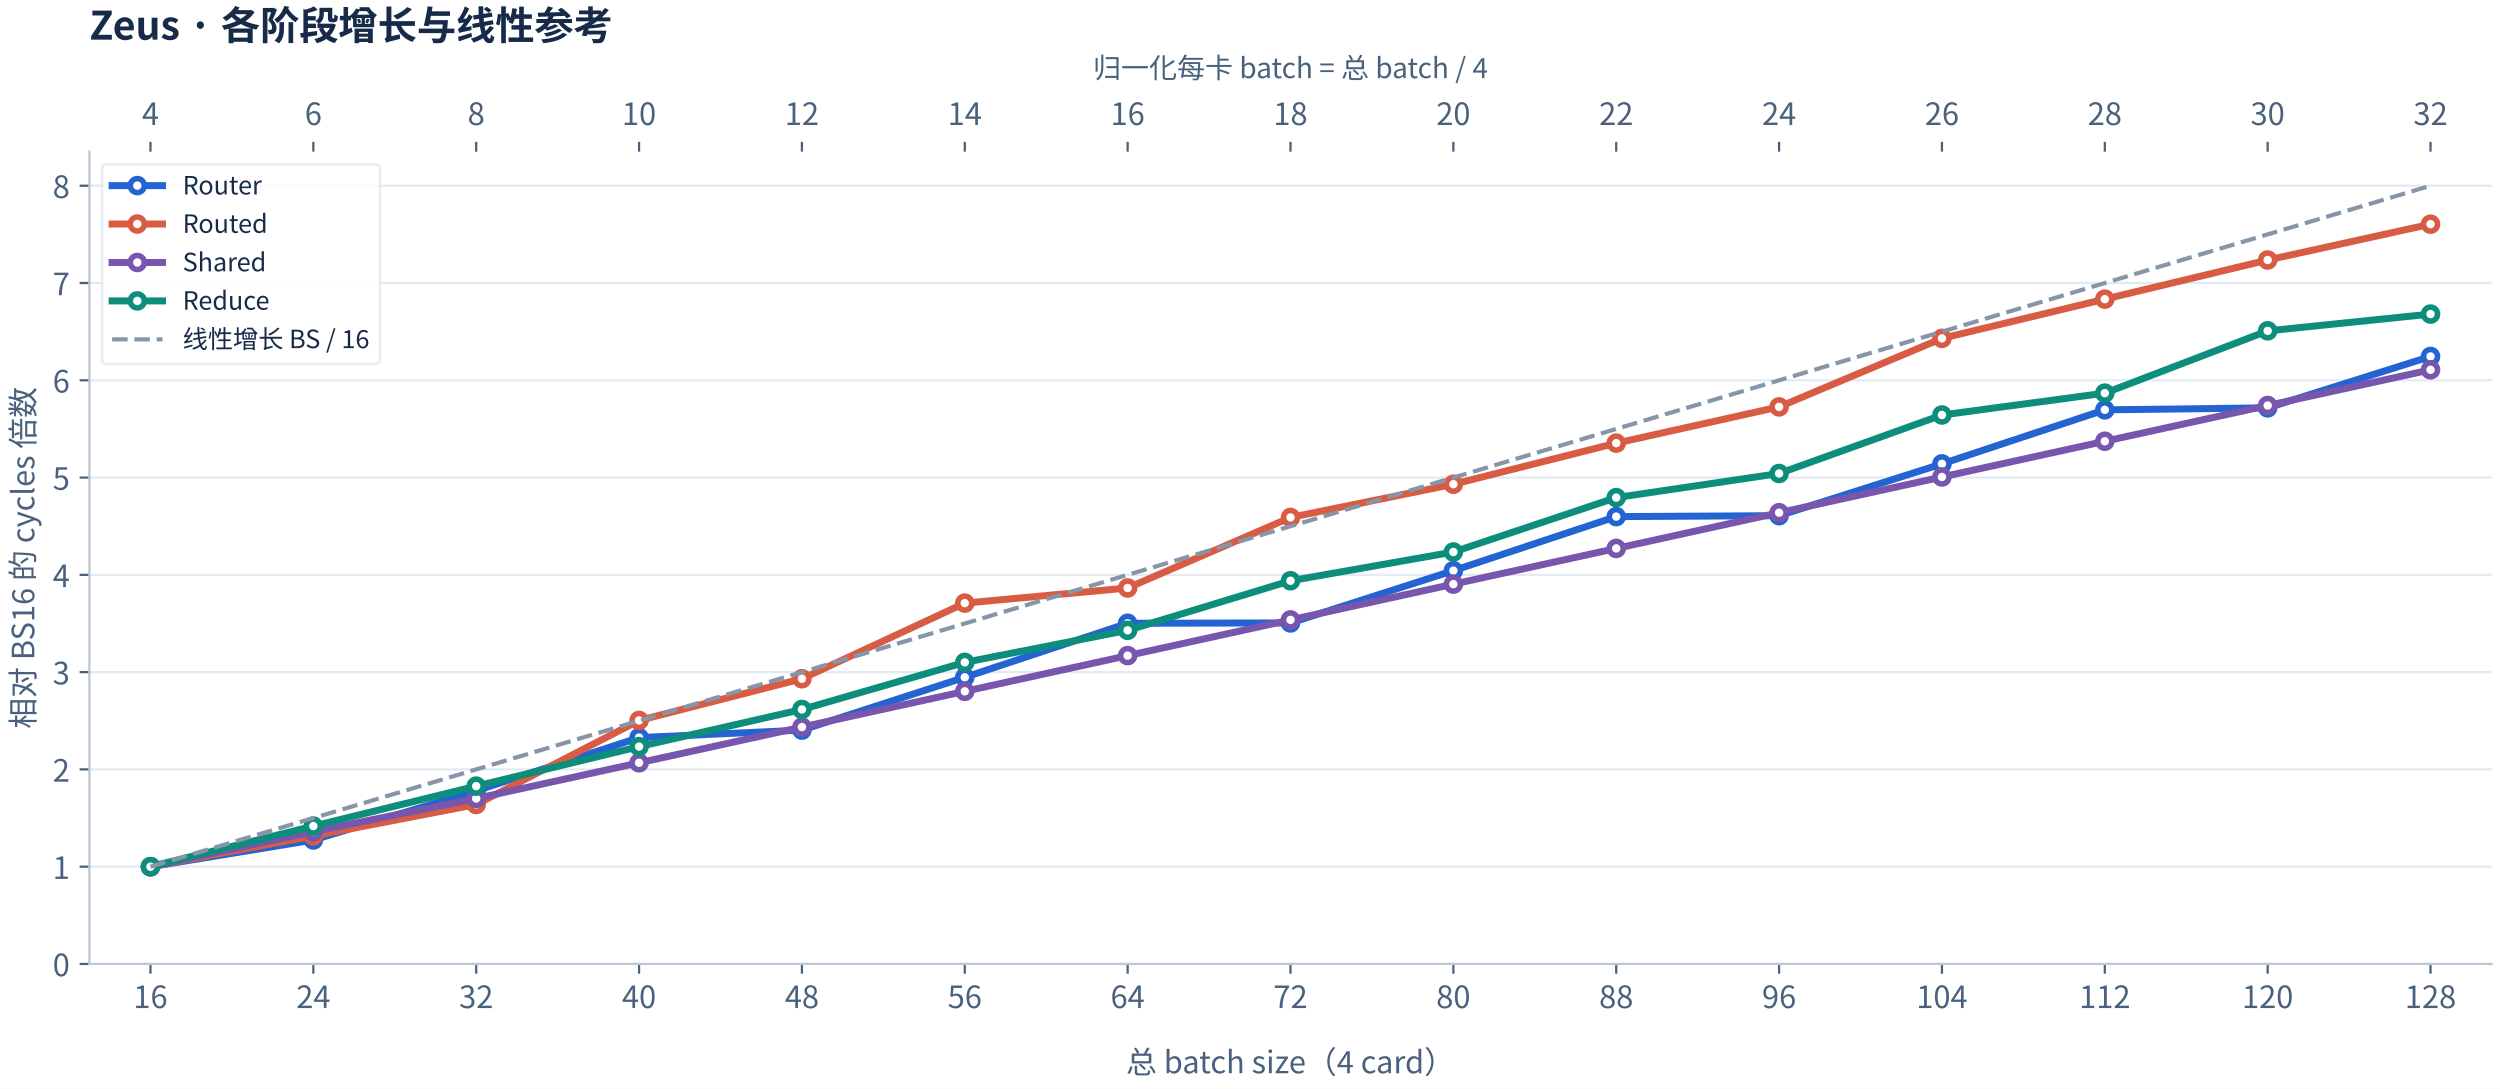
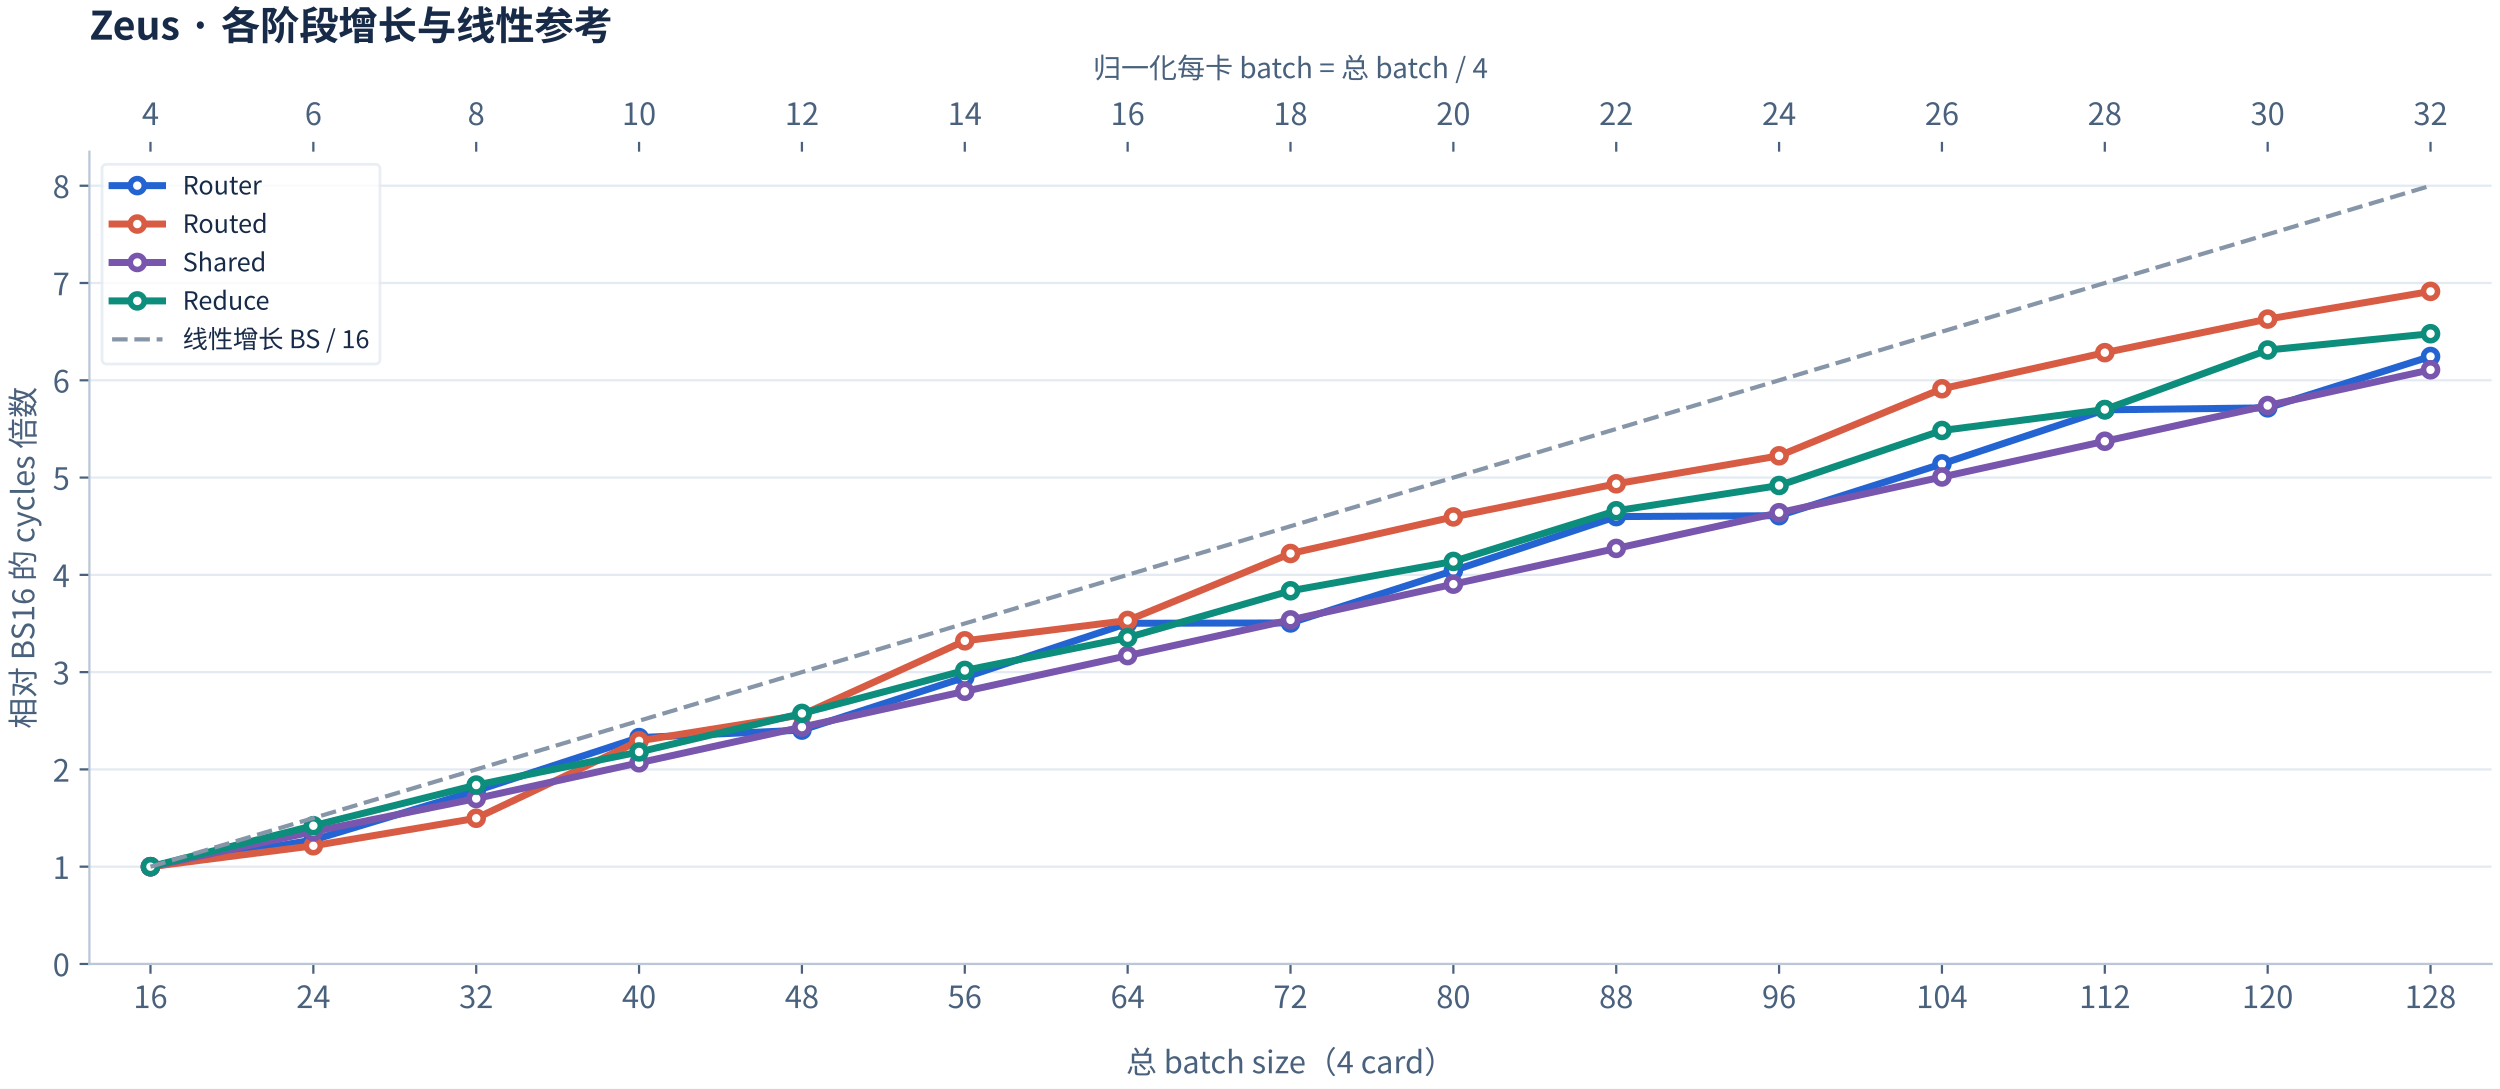
<svg xmlns="http://www.w3.org/2000/svg" xmlns:xlink="http://www.w3.org/1999/xlink" role="img" aria-label="Zeus · 各阶段增长与线性参考" width="892.8pt" height="388.8pt" viewBox="0 0 892.8 388.8" version="1.1">
  <defs>
    <style type="text/css">*{stroke-linejoin: round; stroke-linecap: butt}</style>
  </defs>
  <g id="kernel-growth-figure_1">
    <g id="kernel-growth-patch_1">
      <path d="M 0 388.8 L 892.8 388.8 L 892.8 0 L 0 0 z " style="fill: #ffffff" />
    </g>
    <g id="kernel-growth-axes_1">
      <g id="kernel-growth-patch_2">
        <path d="M 31.93 344.25 L 889.8 344.25 L 889.8 54.172 L 31.93 54.172 z " style="fill: #ffffff" />
      </g>
      <g id="kernel-growth-axes_2">
        <g id="kernel-growth-patch_3">
          <path d="M 31.93 54.172 L 889.8 54.172 L 889.8 54.172 L 31.93 54.172 z " style="fill: #ffffff" />
        </g>
        <g id="kernel-growth-matplotlib.axis_1">
          <g id="kernel-growth-xtick_1">
            <g id="kernel-growth-line2d_1">
              <defs>
                <path id="kernel-growth-mecb2e9e9a6" d="M 0 0 L 0 -3.5 " style="stroke: #49617c; stroke-width: 0.8" />
              </defs>
              <g>
                <use xlink:href="#kernel-growth-mecb2e9e9a6" x="53.74" y="54.172" style="fill: #49617c; stroke: #49617c; stroke-width: 0.8" />
              </g>
            </g>
            <g id="kernel-growth-text_1">
              <text style="font-size: 11px; font-family: 'Noto Sans CJK JP'; text-anchor: middle; fill: #49617c" x="53.74" y="44.652" transform="rotate(-0 53.74048 44.65212)">4</text>
            </g>
          </g>
          <g id="kernel-growth-xtick_2">
            <g id="kernel-growth-line2d_2">
              <g>
                <use xlink:href="#kernel-growth-mecb2e9e9a6" x="111.901" y="54.172" style="fill: #49617c; stroke: #49617c; stroke-width: 0.8" />
              </g>
            </g>
            <g id="kernel-growth-text_2">
              <text style="font-size: 11px; font-family: 'Noto Sans CJK JP'; text-anchor: middle; fill: #49617c" x="111.901" y="44.652" transform="rotate(-0 111.9011 44.65212)">6</text>
            </g>
          </g>
          <g id="kernel-growth-xtick_3">
            <g id="kernel-growth-line2d_3">
              <g>
                <use xlink:href="#kernel-growth-mecb2e9e9a6" x="170.062" y="54.172" style="fill: #49617c; stroke: #49617c; stroke-width: 0.8" />
              </g>
            </g>
            <g id="kernel-growth-text_3">
              <text style="font-size: 11px; font-family: 'Noto Sans CJK JP'; text-anchor: middle; fill: #49617c" x="170.062" y="44.652" transform="rotate(-0 170.0618 44.65212)">8</text>
            </g>
          </g>
          <g id="kernel-growth-xtick_4">
            <g id="kernel-growth-line2d_4">
              <g>
                <use xlink:href="#kernel-growth-mecb2e9e9a6" x="228.222" y="54.172" style="fill: #49617c; stroke: #49617c; stroke-width: 0.8" />
              </g>
            </g>
            <g id="kernel-growth-text_4">
              <text style="font-size: 11px; font-family: 'Noto Sans CJK JP'; text-anchor: middle; fill: #49617c" x="228.222" y="44.652" transform="rotate(-0 228.2224 44.65212)">10</text>
            </g>
          </g>
          <g id="kernel-growth-xtick_5">
            <g id="kernel-growth-line2d_5">
              <g>
                <use xlink:href="#kernel-growth-mecb2e9e9a6" x="286.383" y="54.172" style="fill: #49617c; stroke: #49617c; stroke-width: 0.8" />
              </g>
            </g>
            <g id="kernel-growth-text_5">
              <text style="font-size: 11px; font-family: 'Noto Sans CJK JP'; text-anchor: middle; fill: #49617c" x="286.383" y="44.652" transform="rotate(-0 286.3831 44.65212)">12</text>
            </g>
          </g>
          <g id="kernel-growth-xtick_6">
            <g id="kernel-growth-line2d_6">
              <g>
                <use xlink:href="#kernel-growth-mecb2e9e9a6" x="344.544" y="54.172" style="fill: #49617c; stroke: #49617c; stroke-width: 0.8" />
              </g>
            </g>
            <g id="kernel-growth-text_6">
              <text style="font-size: 11px; font-family: 'Noto Sans CJK JP'; text-anchor: middle; fill: #49617c" x="344.544" y="44.652" transform="rotate(-0 344.5437 44.65212)">14</text>
            </g>
          </g>
          <g id="kernel-growth-xtick_7">
            <g id="kernel-growth-line2d_7">
              <g>
                <use xlink:href="#kernel-growth-mecb2e9e9a6" x="402.704" y="54.172" style="fill: #49617c; stroke: #49617c; stroke-width: 0.8" />
              </g>
            </g>
            <g id="kernel-growth-text_7">
              <text style="font-size: 11px; font-family: 'Noto Sans CJK JP'; text-anchor: middle; fill: #49617c" x="402.704" y="44.652" transform="rotate(-0 402.7044 44.65212)">16</text>
            </g>
          </g>
          <g id="kernel-growth-xtick_8">
            <g id="kernel-growth-line2d_8">
              <g>
                <use xlink:href="#kernel-growth-mecb2e9e9a6" x="460.865" y="54.172" style="fill: #49617c; stroke: #49617c; stroke-width: 0.8" />
              </g>
            </g>
            <g id="kernel-growth-text_8">
              <text style="font-size: 11px; font-family: 'Noto Sans CJK JP'; text-anchor: middle; fill: #49617c" x="460.865" y="44.652" transform="rotate(-0 460.865 44.65212)">18</text>
            </g>
          </g>
          <g id="kernel-growth-xtick_9">
            <g id="kernel-growth-line2d_9">
              <g>
                <use xlink:href="#kernel-growth-mecb2e9e9a6" x="519.026" y="54.172" style="fill: #49617c; stroke: #49617c; stroke-width: 0.8" />
              </g>
            </g>
            <g id="kernel-growth-text_9">
              <text style="font-size: 11px; font-family: 'Noto Sans CJK JP'; text-anchor: middle; fill: #49617c" x="519.026" y="44.652" transform="rotate(-0 519.0256 44.65212)">20</text>
            </g>
          </g>
          <g id="kernel-growth-xtick_10">
            <g id="kernel-growth-line2d_10">
              <g>
                <use xlink:href="#kernel-growth-mecb2e9e9a6" x="577.186" y="54.172" style="fill: #49617c; stroke: #49617c; stroke-width: 0.8" />
              </g>
            </g>
            <g id="kernel-growth-text_10">
              <text style="font-size: 11px; font-family: 'Noto Sans CJK JP'; text-anchor: middle; fill: #49617c" x="577.186" y="44.652" transform="rotate(-0 577.1863 44.65212)">22</text>
            </g>
          </g>
          <g id="kernel-growth-xtick_11">
            <g id="kernel-growth-line2d_11">
              <g>
                <use xlink:href="#kernel-growth-mecb2e9e9a6" x="635.347" y="54.172" style="fill: #49617c; stroke: #49617c; stroke-width: 0.8" />
              </g>
            </g>
            <g id="kernel-growth-text_11">
              <text style="font-size: 11px; font-family: 'Noto Sans CJK JP'; text-anchor: middle; fill: #49617c" x="635.347" y="44.652" transform="rotate(-0 635.3469 44.65212)">24</text>
            </g>
          </g>
          <g id="kernel-growth-xtick_12">
            <g id="kernel-growth-line2d_12">
              <g>
                <use xlink:href="#kernel-growth-mecb2e9e9a6" x="693.508" y="54.172" style="fill: #49617c; stroke: #49617c; stroke-width: 0.8" />
              </g>
            </g>
            <g id="kernel-growth-text_12">
              <text style="font-size: 11px; font-family: 'Noto Sans CJK JP'; text-anchor: middle; fill: #49617c" x="693.508" y="44.652" transform="rotate(-0 693.5076 44.65212)">26</text>
            </g>
          </g>
          <g id="kernel-growth-xtick_13">
            <g id="kernel-growth-line2d_13">
              <g>
                <use xlink:href="#kernel-growth-mecb2e9e9a6" x="751.668" y="54.172" style="fill: #49617c; stroke: #49617c; stroke-width: 0.8" />
              </g>
            </g>
            <g id="kernel-growth-text_13">
              <text style="font-size: 11px; font-family: 'Noto Sans CJK JP'; text-anchor: middle; fill: #49617c" x="751.668" y="44.652" transform="rotate(-0 751.6682 44.65212)">28</text>
            </g>
          </g>
          <g id="kernel-growth-xtick_14">
            <g id="kernel-growth-line2d_14">
              <g>
                <use xlink:href="#kernel-growth-mecb2e9e9a6" x="809.829" y="54.172" style="fill: #49617c; stroke: #49617c; stroke-width: 0.8" />
              </g>
            </g>
            <g id="kernel-growth-text_14">
              <text style="font-size: 11px; font-family: 'Noto Sans CJK JP'; text-anchor: middle; fill: #49617c" x="809.829" y="44.652" transform="rotate(-0 809.8289 44.65212)">30</text>
            </g>
          </g>
          <g id="kernel-growth-xtick_15">
            <g id="kernel-growth-line2d_15">
              <g>
                <use xlink:href="#kernel-growth-mecb2e9e9a6" x="867.99" y="54.172" style="fill: #49617c; stroke: #49617c; stroke-width: 0.8" />
              </g>
            </g>
            <g id="kernel-growth-text_15">
              <text style="font-size: 11px; font-family: 'Noto Sans CJK JP'; text-anchor: middle; fill: #49617c" x="867.99" y="44.652" transform="rotate(-0 867.9895 44.65212)">32</text>
            </g>
          </g>
          <g id="kernel-growth-text_16">
            <text style="font-size: 10px; font-family: 'Noto Sans CJK JP'; text-anchor: middle; fill: #49617c" x="460.865" y="27.897" transform="rotate(-0 460.865 27.8968)">归一化每卡 batch = 总 batch / 4</text>
          </g>
        </g>
        <g id="kernel-growth-matplotlib.axis_2" />
      </g>
      <g id="kernel-growth-matplotlib.axis_3">
        <g id="kernel-growth-xtick_16">
          <g id="kernel-growth-line2d_16">
            <defs>
              <path id="kernel-growth-mc6863bb9b3" d="M 0 0 L 0 3.5 " style="stroke: #49617c; stroke-width: 0.8" />
            </defs>
            <g>
              <use xlink:href="#kernel-growth-mc6863bb9b3" x="53.74" y="344.25" style="fill: #49617c; stroke: #49617c; stroke-width: 0.8" />
            </g>
          </g>
          <g id="kernel-growth-text_17">
            <text style="font-size: 11px; font-family: 'Noto Sans CJK JP'; text-anchor: middle; fill: #49617c" x="53.74" y="360.005" transform="rotate(-0 53.74048 360.0051)">16</text>
          </g>
        </g>
        <g id="kernel-growth-xtick_17">
          <g id="kernel-growth-line2d_17">
            <g>
              <use xlink:href="#kernel-growth-mc6863bb9b3" x="111.901" y="344.25" style="fill: #49617c; stroke: #49617c; stroke-width: 0.8" />
            </g>
          </g>
          <g id="kernel-growth-text_18">
            <text style="font-size: 11px; font-family: 'Noto Sans CJK JP'; text-anchor: middle; fill: #49617c" x="111.901" y="360.005" transform="rotate(-0 111.9011 360.0051)">24</text>
          </g>
        </g>
        <g id="kernel-growth-xtick_18">
          <g id="kernel-growth-line2d_18">
            <g>
              <use xlink:href="#kernel-growth-mc6863bb9b3" x="170.062" y="344.25" style="fill: #49617c; stroke: #49617c; stroke-width: 0.8" />
            </g>
          </g>
          <g id="kernel-growth-text_19">
            <text style="font-size: 11px; font-family: 'Noto Sans CJK JP'; text-anchor: middle; fill: #49617c" x="170.062" y="360.005" transform="rotate(-0 170.0618 360.0051)">32</text>
          </g>
        </g>
        <g id="kernel-growth-xtick_19">
          <g id="kernel-growth-line2d_19">
            <g>
              <use xlink:href="#kernel-growth-mc6863bb9b3" x="228.222" y="344.25" style="fill: #49617c; stroke: #49617c; stroke-width: 0.8" />
            </g>
          </g>
          <g id="kernel-growth-text_20">
            <text style="font-size: 11px; font-family: 'Noto Sans CJK JP'; text-anchor: middle; fill: #49617c" x="228.222" y="360.005" transform="rotate(-0 228.2224 360.0051)">40</text>
          </g>
        </g>
        <g id="kernel-growth-xtick_20">
          <g id="kernel-growth-line2d_20">
            <g>
              <use xlink:href="#kernel-growth-mc6863bb9b3" x="286.383" y="344.25" style="fill: #49617c; stroke: #49617c; stroke-width: 0.8" />
            </g>
          </g>
          <g id="kernel-growth-text_21">
            <text style="font-size: 11px; font-family: 'Noto Sans CJK JP'; text-anchor: middle; fill: #49617c" x="286.383" y="360.005" transform="rotate(-0 286.3831 360.0051)">48</text>
          </g>
        </g>
        <g id="kernel-growth-xtick_21">
          <g id="kernel-growth-line2d_21">
            <g>
              <use xlink:href="#kernel-growth-mc6863bb9b3" x="344.544" y="344.25" style="fill: #49617c; stroke: #49617c; stroke-width: 0.8" />
            </g>
          </g>
          <g id="kernel-growth-text_22">
            <text style="font-size: 11px; font-family: 'Noto Sans CJK JP'; text-anchor: middle; fill: #49617c" x="344.544" y="360.005" transform="rotate(-0 344.5437 360.0051)">56</text>
          </g>
        </g>
        <g id="kernel-growth-xtick_22">
          <g id="kernel-growth-line2d_22">
            <g>
              <use xlink:href="#kernel-growth-mc6863bb9b3" x="402.704" y="344.25" style="fill: #49617c; stroke: #49617c; stroke-width: 0.8" />
            </g>
          </g>
          <g id="kernel-growth-text_23">
            <text style="font-size: 11px; font-family: 'Noto Sans CJK JP'; text-anchor: middle; fill: #49617c" x="402.704" y="360.005" transform="rotate(-0 402.7044 360.0051)">64</text>
          </g>
        </g>
        <g id="kernel-growth-xtick_23">
          <g id="kernel-growth-line2d_23">
            <g>
              <use xlink:href="#kernel-growth-mc6863bb9b3" x="460.865" y="344.25" style="fill: #49617c; stroke: #49617c; stroke-width: 0.8" />
            </g>
          </g>
          <g id="kernel-growth-text_24">
            <text style="font-size: 11px; font-family: 'Noto Sans CJK JP'; text-anchor: middle; fill: #49617c" x="460.865" y="360.005" transform="rotate(-0 460.865 360.0051)">72</text>
          </g>
        </g>
        <g id="kernel-growth-xtick_24">
          <g id="kernel-growth-line2d_24">
            <g>
              <use xlink:href="#kernel-growth-mc6863bb9b3" x="519.026" y="344.25" style="fill: #49617c; stroke: #49617c; stroke-width: 0.8" />
            </g>
          </g>
          <g id="kernel-growth-text_25">
            <text style="font-size: 11px; font-family: 'Noto Sans CJK JP'; text-anchor: middle; fill: #49617c" x="519.026" y="360.005" transform="rotate(-0 519.0256 360.0051)">80</text>
          </g>
        </g>
        <g id="kernel-growth-xtick_25">
          <g id="kernel-growth-line2d_25">
            <g>
              <use xlink:href="#kernel-growth-mc6863bb9b3" x="577.186" y="344.25" style="fill: #49617c; stroke: #49617c; stroke-width: 0.8" />
            </g>
          </g>
          <g id="kernel-growth-text_26">
            <text style="font-size: 11px; font-family: 'Noto Sans CJK JP'; text-anchor: middle; fill: #49617c" x="577.186" y="360.005" transform="rotate(-0 577.1863 360.0051)">88</text>
          </g>
        </g>
        <g id="kernel-growth-xtick_26">
          <g id="kernel-growth-line2d_26">
            <g>
              <use xlink:href="#kernel-growth-mc6863bb9b3" x="635.347" y="344.25" style="fill: #49617c; stroke: #49617c; stroke-width: 0.8" />
            </g>
          </g>
          <g id="kernel-growth-text_27">
            <text style="font-size: 11px; font-family: 'Noto Sans CJK JP'; text-anchor: middle; fill: #49617c" x="635.347" y="360.005" transform="rotate(-0 635.3469 360.0051)">96</text>
          </g>
        </g>
        <g id="kernel-growth-xtick_27">
          <g id="kernel-growth-line2d_27">
            <g>
              <use xlink:href="#kernel-growth-mc6863bb9b3" x="693.508" y="344.25" style="fill: #49617c; stroke: #49617c; stroke-width: 0.8" />
            </g>
          </g>
          <g id="kernel-growth-text_28">
            <text style="font-size: 11px; font-family: 'Noto Sans CJK JP'; text-anchor: middle; fill: #49617c" x="693.508" y="360.005" transform="rotate(-0 693.5076 360.0051)">104</text>
          </g>
        </g>
        <g id="kernel-growth-xtick_28">
          <g id="kernel-growth-line2d_28">
            <g>
              <use xlink:href="#kernel-growth-mc6863bb9b3" x="751.668" y="344.25" style="fill: #49617c; stroke: #49617c; stroke-width: 0.8" />
            </g>
          </g>
          <g id="kernel-growth-text_29">
            <text style="font-size: 11px; font-family: 'Noto Sans CJK JP'; text-anchor: middle; fill: #49617c" x="751.668" y="360.005" transform="rotate(-0 751.6682 360.0051)">112</text>
          </g>
        </g>
        <g id="kernel-growth-xtick_29">
          <g id="kernel-growth-line2d_29">
            <g>
              <use xlink:href="#kernel-growth-mc6863bb9b3" x="809.829" y="344.25" style="fill: #49617c; stroke: #49617c; stroke-width: 0.8" />
            </g>
          </g>
          <g id="kernel-growth-text_30">
            <text style="font-size: 11px; font-family: 'Noto Sans CJK JP'; text-anchor: middle; fill: #49617c" x="809.829" y="360.005" transform="rotate(-0 809.8289 360.0051)">120</text>
          </g>
        </g>
        <g id="kernel-growth-xtick_30">
          <g id="kernel-growth-line2d_30">
            <g>
              <use xlink:href="#kernel-growth-mc6863bb9b3" x="867.99" y="344.25" style="fill: #49617c; stroke: #49617c; stroke-width: 0.8" />
            </g>
          </g>
          <g id="kernel-growth-text_31">
            <text style="font-size: 11px; font-family: 'Noto Sans CJK JP'; text-anchor: middle; fill: #49617c" x="867.99" y="360.005" transform="rotate(-0 867.9895 360.0051)">128</text>
          </g>
        </g>
        <g id="kernel-growth-text_32">
          <text style="font-size: 11px; font-family: 'Noto Sans CJK JP'; text-anchor: middle; fill: #49617c" x="460.865" y="383.28" transform="rotate(-0 460.865 383.2801)">总 batch size（4 card）</text>
        </g>
      </g>
      <g id="kernel-growth-matplotlib.axis_4">
        <g id="kernel-growth-ytick_1">
          <g id="kernel-growth-line2d_31">
            <path d="M 31.93 344.25 L 889.8 344.25 " clip-path="url(#kernel-growth-p3ab3e897c5)" style="fill: none; stroke: #e3eaf2; stroke-width: 0.8; stroke-linecap: square" />
          </g>
          <g id="kernel-growth-line2d_32">
            <defs>
              <path id="kernel-growth-mb630600054" d="M 0 0 L -3.5 0 " style="stroke: #49617c; stroke-width: 0.8" />
            </defs>
            <g>
              <use xlink:href="#kernel-growth-mb630600054" x="31.93" y="344.25" style="fill: #49617c; stroke: #49617c; stroke-width: 0.8" />
            </g>
          </g>
          <g id="kernel-growth-text_33">
            <text style="font-size: 11px; font-family: 'Noto Sans CJK JP'; text-anchor: end; fill: #49617c" x="24.93" y="348.627" transform="rotate(-0 24.93024 348.6274)">0</text>
          </g>
        </g>
        <g id="kernel-growth-ytick_2">
          <g id="kernel-growth-line2d_33">
            <path d="M 31.93 309.51 L 889.8 309.51 " clip-path="url(#kernel-growth-p3ab3e897c5)" style="fill: none; stroke: #e3eaf2; stroke-width: 0.8; stroke-linecap: square" />
          </g>
          <g id="kernel-growth-line2d_34">
            <g>
              <use xlink:href="#kernel-growth-mb630600054" x="31.93" y="309.51" style="fill: #49617c; stroke: #49617c; stroke-width: 0.8" />
            </g>
          </g>
          <g id="kernel-growth-text_34">
            <text style="font-size: 11px; font-family: 'Noto Sans CJK JP'; text-anchor: end; fill: #49617c" x="24.93" y="313.888" transform="rotate(-0 24.93024 313.8875)">1</text>
          </g>
        </g>
        <g id="kernel-growth-ytick_3">
          <g id="kernel-growth-line2d_35">
            <path d="M 31.93 274.77 L 889.8 274.77 " clip-path="url(#kernel-growth-p3ab3e897c5)" style="fill: none; stroke: #e3eaf2; stroke-width: 0.8; stroke-linecap: square" />
          </g>
          <g id="kernel-growth-line2d_36">
            <g>
              <use xlink:href="#kernel-growth-mb630600054" x="31.93" y="274.77" style="fill: #49617c; stroke: #49617c; stroke-width: 0.8" />
            </g>
          </g>
          <g id="kernel-growth-text_35">
            <text style="font-size: 11px; font-family: 'Noto Sans CJK JP'; text-anchor: end; fill: #49617c" x="24.93" y="279.148" transform="rotate(-0 24.93024 279.1477)">2</text>
          </g>
        </g>
        <g id="kernel-growth-ytick_4">
          <g id="kernel-growth-line2d_37">
            <path d="M 31.93 240.03 L 889.8 240.03 " clip-path="url(#kernel-growth-p3ab3e897c5)" style="fill: none; stroke: #e3eaf2; stroke-width: 0.8; stroke-linecap: square" />
          </g>
          <g id="kernel-growth-line2d_38">
            <g>
              <use xlink:href="#kernel-growth-mb630600054" x="31.93" y="240.03" style="fill: #49617c; stroke: #49617c; stroke-width: 0.8" />
            </g>
          </g>
          <g id="kernel-growth-text_36">
            <text style="font-size: 11px; font-family: 'Noto Sans CJK JP'; text-anchor: end; fill: #49617c" x="24.93" y="244.408" transform="rotate(-0 24.93024 244.4078)">3</text>
          </g>
        </g>
        <g id="kernel-growth-ytick_5">
          <g id="kernel-growth-line2d_39">
            <path d="M 31.93 205.29 L 889.8 205.29 " clip-path="url(#kernel-growth-p3ab3e897c5)" style="fill: none; stroke: #e3eaf2; stroke-width: 0.8; stroke-linecap: square" />
          </g>
          <g id="kernel-growth-line2d_40">
            <g>
              <use xlink:href="#kernel-growth-mb630600054" x="31.93" y="205.29" style="fill: #49617c; stroke: #49617c; stroke-width: 0.8" />
            </g>
          </g>
          <g id="kernel-growth-text_37">
            <text style="font-size: 11px; font-family: 'Noto Sans CJK JP'; text-anchor: end; fill: #49617c" x="24.93" y="209.668" transform="rotate(-0 24.93024 209.6679)">4</text>
          </g>
        </g>
        <g id="kernel-growth-ytick_6">
          <g id="kernel-growth-line2d_41">
            <path d="M 31.93 170.55 L 889.8 170.55 " clip-path="url(#kernel-growth-p3ab3e897c5)" style="fill: none; stroke: #e3eaf2; stroke-width: 0.8; stroke-linecap: square" />
          </g>
          <g id="kernel-growth-line2d_42">
            <g>
              <use xlink:href="#kernel-growth-mb630600054" x="31.93" y="170.55" style="fill: #49617c; stroke: #49617c; stroke-width: 0.8" />
            </g>
          </g>
          <g id="kernel-growth-text_38">
            <text style="font-size: 11px; font-family: 'Noto Sans CJK JP'; text-anchor: end; fill: #49617c" x="24.93" y="174.928" transform="rotate(-0 24.93024 174.928)">5</text>
          </g>
        </g>
        <g id="kernel-growth-ytick_7">
          <g id="kernel-growth-line2d_43">
            <path d="M 31.93 135.811 L 889.8 135.811 " clip-path="url(#kernel-growth-p3ab3e897c5)" style="fill: none; stroke: #e3eaf2; stroke-width: 0.8; stroke-linecap: square" />
          </g>
          <g id="kernel-growth-line2d_44">
            <g>
              <use xlink:href="#kernel-growth-mb630600054" x="31.93" y="135.811" style="fill: #49617c; stroke: #49617c; stroke-width: 0.8" />
            </g>
          </g>
          <g id="kernel-growth-text_39">
            <text style="font-size: 11px; font-family: 'Noto Sans CJK JP'; text-anchor: end; fill: #49617c" x="24.93" y="140.188" transform="rotate(-0 24.93024 140.1882)">6</text>
          </g>
        </g>
        <g id="kernel-growth-ytick_8">
          <g id="kernel-growth-line2d_45">
            <path d="M 31.93 101.071 L 889.8 101.071 " clip-path="url(#kernel-growth-p3ab3e897c5)" style="fill: none; stroke: #e3eaf2; stroke-width: 0.8; stroke-linecap: square" />
          </g>
          <g id="kernel-growth-line2d_46">
            <g>
              <use xlink:href="#kernel-growth-mb630600054" x="31.93" y="101.071" style="fill: #49617c; stroke: #49617c; stroke-width: 0.8" />
            </g>
          </g>
          <g id="kernel-growth-text_40">
            <text style="font-size: 11px; font-family: 'Noto Sans CJK JP'; text-anchor: end; fill: #49617c" x="24.93" y="105.448" transform="rotate(-0 24.93024 105.4483)">7</text>
          </g>
        </g>
        <g id="kernel-growth-ytick_9">
          <g id="kernel-growth-line2d_47">
            <path d="M 31.93 66.331 L 889.8 66.331 " clip-path="url(#kernel-growth-p3ab3e897c5)" style="fill: none; stroke: #e3eaf2; stroke-width: 0.8; stroke-linecap: square" />
          </g>
          <g id="kernel-growth-line2d_48">
            <g>
              <use xlink:href="#kernel-growth-mb630600054" x="31.93" y="66.331" style="fill: #49617c; stroke: #49617c; stroke-width: 0.8" />
            </g>
          </g>
          <g id="kernel-growth-text_41">
            <text style="font-size: 11px; font-family: 'Noto Sans CJK JP'; text-anchor: end; fill: #49617c" x="24.93" y="70.708" transform="rotate(-0 24.93024 70.70842)">8</text>
          </g>
        </g>
        <g id="kernel-growth-text_42">
          <text style="font-size: 11px; font-family: 'Noto Sans CJK JP'; text-anchor: middle; fill: #49617c" x="12.251" y="199.211" transform="rotate(-90 12.25055 199.2108)">相对 BS16 的 cycles 倍数</text>
        </g>
      </g>
      <g id="kernel-growth-line2d_49">
        <path d="M 53.74 309.51 L 111.901 299.974 L 170.062 282.391 L 228.222 263.406 L 286.383 260.73 L 344.544 241.879 L 402.704 222.585 L 460.865 222.46 L 519.026 203.784 L 577.186 184.49 L 635.347 184.156 L 693.508 165.655 L 751.668 146.361 L 809.829 145.647 L 867.99 127.305 " clip-path="url(#kernel-growth-p3ab3e897c5)" style="fill: none; stroke: #2364d2; stroke-width: 2.5; stroke-linecap: square" />
        <defs>
          <path id="kernel-growth-m94619aaaa5" d="M 0 2.5 C 0.663 2.5 1.299 2.237 1.768 1.768 C 2.237 1.299 2.5 0.663 2.5 0 C 2.5 -0.663 2.237 -1.299 1.768 -1.768 C 1.299 -2.237 0.663 -2.5 0 -2.5 C -0.663 -2.5 -1.299 -2.237 -1.768 -1.768 C -2.237 -1.299 -2.5 -0.663 -2.5 0 C -2.5 0.663 -2.237 1.299 -1.768 1.768 C -1.299 2.237 -0.663 2.5 0 2.5 z " style="stroke: #2364d2; stroke-width: 2" />
        </defs>
        <g clip-path="url(#kernel-growth-p3ab3e897c5)">
          <use xlink:href="#kernel-growth-m94619aaaa5" x="53.74" y="309.51" style="fill: #ffffff; stroke: #2364d2; stroke-width: 2" />
          <use xlink:href="#kernel-growth-m94619aaaa5" x="111.901" y="299.974" style="fill: #ffffff; stroke: #2364d2; stroke-width: 2" />
          <use xlink:href="#kernel-growth-m94619aaaa5" x="170.062" y="282.391" style="fill: #ffffff; stroke: #2364d2; stroke-width: 2" />
          <use xlink:href="#kernel-growth-m94619aaaa5" x="228.222" y="263.406" style="fill: #ffffff; stroke: #2364d2; stroke-width: 2" />
          <use xlink:href="#kernel-growth-m94619aaaa5" x="286.383" y="260.73" style="fill: #ffffff; stroke: #2364d2; stroke-width: 2" />
          <use xlink:href="#kernel-growth-m94619aaaa5" x="344.544" y="241.879" style="fill: #ffffff; stroke: #2364d2; stroke-width: 2" />
          <use xlink:href="#kernel-growth-m94619aaaa5" x="402.704" y="222.585" style="fill: #ffffff; stroke: #2364d2; stroke-width: 2" />
          <use xlink:href="#kernel-growth-m94619aaaa5" x="460.865" y="222.46" style="fill: #ffffff; stroke: #2364d2; stroke-width: 2" />
          <use xlink:href="#kernel-growth-m94619aaaa5" x="519.026" y="203.784" style="fill: #ffffff; stroke: #2364d2; stroke-width: 2" />
          <use xlink:href="#kernel-growth-m94619aaaa5" x="577.186" y="184.49" style="fill: #ffffff; stroke: #2364d2; stroke-width: 2" />
          <use xlink:href="#kernel-growth-m94619aaaa5" x="635.347" y="184.156" style="fill: #ffffff; stroke: #2364d2; stroke-width: 2" />
          <use xlink:href="#kernel-growth-m94619aaaa5" x="693.508" y="165.655" style="fill: #ffffff; stroke: #2364d2; stroke-width: 2" />
          <use xlink:href="#kernel-growth-m94619aaaa5" x="751.668" y="146.361" style="fill: #ffffff; stroke: #2364d2; stroke-width: 2" />
          <use xlink:href="#kernel-growth-m94619aaaa5" x="809.829" y="145.647" style="fill: #ffffff; stroke: #2364d2; stroke-width: 2" />
          <use xlink:href="#kernel-growth-m94619aaaa5" x="867.99" y="127.305" style="fill: #ffffff; stroke: #2364d2; stroke-width: 2" />
        </g>
      </g>
      <g id="kernel-growth-line2d_50">
-         <path d="M 53.74 309.51 L 111.901 298.521 L 170.062 287.309 L 228.222 257.281 L 286.383 242.393 L 344.544 215.382 L 402.704 209.976 L 460.865 184.786 L 519.026 172.928 L 577.186 158.251 L 635.347 145.305 L 693.508 120.84 L 751.668 106.832 L 809.829 92.856 L 867.99 80.058 " clip-path="url(#kernel-growth-p3ab3e897c5)" style="fill: none; stroke: #d85b43; stroke-width: 2.5; stroke-linecap: square" />
+         <path d="M 53.74 309.51 L 111.901 302.037 L 170.062 292.212 L 228.222 264.575 L 286.383 255.272 L 344.544 228.848 L 402.704 221.58 L 460.865 197.665 L 519.026 184.604 L 577.186 172.774 L 635.347 162.777 L 693.508 138.835 L 751.668 125.936 L 809.829 113.953 L 867.99 104.058 " clip-path="url(#kernel-growth-p3ab3e897c5)" style="fill: none; stroke: #d85b43; stroke-width: 2.5; stroke-linecap: square" />
        <defs>
          <path id="kernel-growth-mc06e842d91" d="M 0 2.5 C 0.663 2.5 1.299 2.237 1.768 1.768 C 2.237 1.299 2.5 0.663 2.5 0 C 2.5 -0.663 2.237 -1.299 1.768 -1.768 C 1.299 -2.237 0.663 -2.5 0 -2.5 C -0.663 -2.5 -1.299 -2.237 -1.768 -1.768 C -2.237 -1.299 -2.5 -0.663 -2.5 0 C -2.5 0.663 -2.237 1.299 -1.768 1.768 C -1.299 2.237 -0.663 2.5 0 2.5 z " style="stroke: #d85b43; stroke-width: 2" />
        </defs>
        <g clip-path="url(#kernel-growth-p3ab3e897c5)">
          <use xlink:href="#kernel-growth-mc06e842d91" x="53.74" y="309.51" style="fill: #ffffff; stroke: #d85b43; stroke-width: 2" />
-           <use xlink:href="#kernel-growth-mc06e842d91" x="111.901" y="298.521" style="fill: #ffffff; stroke: #d85b43; stroke-width: 2" />
-           <use xlink:href="#kernel-growth-mc06e842d91" x="170.062" y="287.309" style="fill: #ffffff; stroke: #d85b43; stroke-width: 2" />
-           <use xlink:href="#kernel-growth-mc06e842d91" x="228.222" y="257.281" style="fill: #ffffff; stroke: #d85b43; stroke-width: 2" />
-           <use xlink:href="#kernel-growth-mc06e842d91" x="286.383" y="242.393" style="fill: #ffffff; stroke: #d85b43; stroke-width: 2" />
-           <use xlink:href="#kernel-growth-mc06e842d91" x="344.544" y="215.382" style="fill: #ffffff; stroke: #d85b43; stroke-width: 2" />
-           <use xlink:href="#kernel-growth-mc06e842d91" x="402.704" y="209.976" style="fill: #ffffff; stroke: #d85b43; stroke-width: 2" />
-           <use xlink:href="#kernel-growth-mc06e842d91" x="460.865" y="184.786" style="fill: #ffffff; stroke: #d85b43; stroke-width: 2" />
-           <use xlink:href="#kernel-growth-mc06e842d91" x="519.026" y="172.928" style="fill: #ffffff; stroke: #d85b43; stroke-width: 2" />
-           <use xlink:href="#kernel-growth-mc06e842d91" x="577.186" y="158.251" style="fill: #ffffff; stroke: #d85b43; stroke-width: 2" />
-           <use xlink:href="#kernel-growth-mc06e842d91" x="635.347" y="145.305" style="fill: #ffffff; stroke: #d85b43; stroke-width: 2" />
-           <use xlink:href="#kernel-growth-mc06e842d91" x="693.508" y="120.84" style="fill: #ffffff; stroke: #d85b43; stroke-width: 2" />
-           <use xlink:href="#kernel-growth-mc06e842d91" x="751.668" y="106.832" style="fill: #ffffff; stroke: #d85b43; stroke-width: 2" />
-           <use xlink:href="#kernel-growth-mc06e842d91" x="809.829" y="92.856" style="fill: #ffffff; stroke: #d85b43; stroke-width: 2" />
-           <use xlink:href="#kernel-growth-mc06e842d91" x="867.99" y="80.058" style="fill: #ffffff; stroke: #d85b43; stroke-width: 2" />
+           <use xlink:href="#kernel-growth-mc06e842d91" x="111.901" y="302.037" style="fill: #ffffff; stroke: #d85b43; stroke-width: 2" />
+           <use xlink:href="#kernel-growth-mc06e842d91" x="170.062" y="292.212" style="fill: #ffffff; stroke: #d85b43; stroke-width: 2" />
+           <use xlink:href="#kernel-growth-mc06e842d91" x="228.222" y="264.575" style="fill: #ffffff; stroke: #d85b43; stroke-width: 2" />
+           <use xlink:href="#kernel-growth-mc06e842d91" x="286.383" y="255.272" style="fill: #ffffff; stroke: #d85b43; stroke-width: 2" />
+           <use xlink:href="#kernel-growth-mc06e842d91" x="344.544" y="228.848" style="fill: #ffffff; stroke: #d85b43; stroke-width: 2" />
+           <use xlink:href="#kernel-growth-mc06e842d91" x="402.704" y="221.58" style="fill: #ffffff; stroke: #d85b43; stroke-width: 2" />
+           <use xlink:href="#kernel-growth-mc06e842d91" x="460.865" y="197.665" style="fill: #ffffff; stroke: #d85b43; stroke-width: 2" />
+           <use xlink:href="#kernel-growth-mc06e842d91" x="519.026" y="184.604" style="fill: #ffffff; stroke: #d85b43; stroke-width: 2" />
+           <use xlink:href="#kernel-growth-mc06e842d91" x="577.186" y="172.774" style="fill: #ffffff; stroke: #d85b43; stroke-width: 2" />
+           <use xlink:href="#kernel-growth-mc06e842d91" x="635.347" y="162.777" style="fill: #ffffff; stroke: #d85b43; stroke-width: 2" />
+           <use xlink:href="#kernel-growth-mc06e842d91" x="693.508" y="138.835" style="fill: #ffffff; stroke: #d85b43; stroke-width: 2" />
+           <use xlink:href="#kernel-growth-mc06e842d91" x="751.668" y="125.936" style="fill: #ffffff; stroke: #d85b43; stroke-width: 2" />
+           <use xlink:href="#kernel-growth-mc06e842d91" x="809.829" y="113.953" style="fill: #ffffff; stroke: #d85b43; stroke-width: 2" />
+           <use xlink:href="#kernel-growth-mc06e842d91" x="867.99" y="104.058" style="fill: #ffffff; stroke: #d85b43; stroke-width: 2" />
        </g>
      </g>
      <g id="kernel-growth-line2d_51">
        <path d="M 53.74 309.51 L 111.901 296.984 L 170.062 285.163 L 228.222 272.404 L 286.383 259.646 L 344.544 246.887 L 402.704 234.129 L 460.865 221.37 L 519.026 208.612 L 577.186 195.853 L 635.347 183.095 L 693.508 170.336 L 751.668 157.578 L 809.829 144.819 L 867.99 132.061 " clip-path="url(#kernel-growth-p3ab3e897c5)" style="fill: none; stroke: #7856ad; stroke-width: 2.5; stroke-linecap: square" />
        <defs>
          <path id="kernel-growth-m4a924cdd6e" d="M 0 2.5 C 0.663 2.5 1.299 2.237 1.768 1.768 C 2.237 1.299 2.5 0.663 2.5 0 C 2.5 -0.663 2.237 -1.299 1.768 -1.768 C 1.299 -2.237 0.663 -2.5 0 -2.5 C -0.663 -2.5 -1.299 -2.237 -1.768 -1.768 C -2.237 -1.299 -2.5 -0.663 -2.5 0 C -2.5 0.663 -2.237 1.299 -1.768 1.768 C -1.299 2.237 -0.663 2.5 0 2.5 z " style="stroke: #7856ad; stroke-width: 2" />
        </defs>
        <g clip-path="url(#kernel-growth-p3ab3e897c5)">
          <use xlink:href="#kernel-growth-m4a924cdd6e" x="53.74" y="309.51" style="fill: #ffffff; stroke: #7856ad; stroke-width: 2" />
          <use xlink:href="#kernel-growth-m4a924cdd6e" x="111.901" y="296.984" style="fill: #ffffff; stroke: #7856ad; stroke-width: 2" />
          <use xlink:href="#kernel-growth-m4a924cdd6e" x="170.062" y="285.163" style="fill: #ffffff; stroke: #7856ad; stroke-width: 2" />
          <use xlink:href="#kernel-growth-m4a924cdd6e" x="228.222" y="272.404" style="fill: #ffffff; stroke: #7856ad; stroke-width: 2" />
          <use xlink:href="#kernel-growth-m4a924cdd6e" x="286.383" y="259.646" style="fill: #ffffff; stroke: #7856ad; stroke-width: 2" />
          <use xlink:href="#kernel-growth-m4a924cdd6e" x="344.544" y="246.887" style="fill: #ffffff; stroke: #7856ad; stroke-width: 2" />
          <use xlink:href="#kernel-growth-m4a924cdd6e" x="402.704" y="234.129" style="fill: #ffffff; stroke: #7856ad; stroke-width: 2" />
          <use xlink:href="#kernel-growth-m4a924cdd6e" x="460.865" y="221.37" style="fill: #ffffff; stroke: #7856ad; stroke-width: 2" />
          <use xlink:href="#kernel-growth-m4a924cdd6e" x="519.026" y="208.612" style="fill: #ffffff; stroke: #7856ad; stroke-width: 2" />
          <use xlink:href="#kernel-growth-m4a924cdd6e" x="577.186" y="195.853" style="fill: #ffffff; stroke: #7856ad; stroke-width: 2" />
          <use xlink:href="#kernel-growth-m4a924cdd6e" x="635.347" y="183.095" style="fill: #ffffff; stroke: #7856ad; stroke-width: 2" />
          <use xlink:href="#kernel-growth-m4a924cdd6e" x="693.508" y="170.336" style="fill: #ffffff; stroke: #7856ad; stroke-width: 2" />
          <use xlink:href="#kernel-growth-m4a924cdd6e" x="751.668" y="157.578" style="fill: #ffffff; stroke: #7856ad; stroke-width: 2" />
          <use xlink:href="#kernel-growth-m4a924cdd6e" x="809.829" y="144.819" style="fill: #ffffff; stroke: #7856ad; stroke-width: 2" />
          <use xlink:href="#kernel-growth-m4a924cdd6e" x="867.99" y="132.061" style="fill: #ffffff; stroke: #7856ad; stroke-width: 2" />
        </g>
      </g>
      <g id="kernel-growth-line2d_52">
-         <path d="M 53.74 309.51 L 111.901 295.006 L 170.062 280.744 L 228.222 266.623 L 286.383 253.36 L 344.544 236.544 L 402.704 225.096 L 460.865 207.395 L 519.026 197.129 L 577.186 177.696 L 635.347 169.091 L 693.508 148.193 L 751.668 140.397 L 809.829 118.148 L 867.99 112.163 " clip-path="url(#kernel-growth-p3ab3e897c5)" style="fill: none; stroke: #0d8d7b; stroke-width: 2.5; stroke-linecap: square" />
+         <path d="M 53.74 309.51 L 111.901 294.877 L 170.062 280.359 L 228.222 268.542 L 286.383 254.774 L 344.544 239.425 L 402.704 227.699 L 460.865 210.98 L 519.026 200.499 L 577.186 182.4 L 635.347 173.377 L 693.508 153.732 L 751.668 146.249 L 809.829 124.999 L 867.99 119.177 " clip-path="url(#kernel-growth-p3ab3e897c5)" style="fill: none; stroke: #0d8d7b; stroke-width: 2.5; stroke-linecap: square" />
        <defs>
          <path id="kernel-growth-m98abdd7638" d="M 0 2.5 C 0.663 2.5 1.299 2.237 1.768 1.768 C 2.237 1.299 2.5 0.663 2.5 0 C 2.5 -0.663 2.237 -1.299 1.768 -1.768 C 1.299 -2.237 0.663 -2.5 0 -2.5 C -0.663 -2.5 -1.299 -2.237 -1.768 -1.768 C -2.237 -1.299 -2.5 -0.663 -2.5 0 C -2.5 0.663 -2.237 1.299 -1.768 1.768 C -1.299 2.237 -0.663 2.5 0 2.5 z " style="stroke: #0d8d7b; stroke-width: 2" />
        </defs>
        <g clip-path="url(#kernel-growth-p3ab3e897c5)">
          <use xlink:href="#kernel-growth-m98abdd7638" x="53.74" y="309.51" style="fill: #ffffff; stroke: #0d8d7b; stroke-width: 2" />
-           <use xlink:href="#kernel-growth-m98abdd7638" x="111.901" y="295.006" style="fill: #ffffff; stroke: #0d8d7b; stroke-width: 2" />
-           <use xlink:href="#kernel-growth-m98abdd7638" x="170.062" y="280.744" style="fill: #ffffff; stroke: #0d8d7b; stroke-width: 2" />
-           <use xlink:href="#kernel-growth-m98abdd7638" x="228.222" y="266.623" style="fill: #ffffff; stroke: #0d8d7b; stroke-width: 2" />
-           <use xlink:href="#kernel-growth-m98abdd7638" x="286.383" y="253.36" style="fill: #ffffff; stroke: #0d8d7b; stroke-width: 2" />
-           <use xlink:href="#kernel-growth-m98abdd7638" x="344.544" y="236.544" style="fill: #ffffff; stroke: #0d8d7b; stroke-width: 2" />
-           <use xlink:href="#kernel-growth-m98abdd7638" x="402.704" y="225.096" style="fill: #ffffff; stroke: #0d8d7b; stroke-width: 2" />
-           <use xlink:href="#kernel-growth-m98abdd7638" x="460.865" y="207.395" style="fill: #ffffff; stroke: #0d8d7b; stroke-width: 2" />
-           <use xlink:href="#kernel-growth-m98abdd7638" x="519.026" y="197.129" style="fill: #ffffff; stroke: #0d8d7b; stroke-width: 2" />
-           <use xlink:href="#kernel-growth-m98abdd7638" x="577.186" y="177.696" style="fill: #ffffff; stroke: #0d8d7b; stroke-width: 2" />
-           <use xlink:href="#kernel-growth-m98abdd7638" x="635.347" y="169.091" style="fill: #ffffff; stroke: #0d8d7b; stroke-width: 2" />
-           <use xlink:href="#kernel-growth-m98abdd7638" x="693.508" y="148.193" style="fill: #ffffff; stroke: #0d8d7b; stroke-width: 2" />
-           <use xlink:href="#kernel-growth-m98abdd7638" x="751.668" y="140.397" style="fill: #ffffff; stroke: #0d8d7b; stroke-width: 2" />
-           <use xlink:href="#kernel-growth-m98abdd7638" x="809.829" y="118.148" style="fill: #ffffff; stroke: #0d8d7b; stroke-width: 2" />
-           <use xlink:href="#kernel-growth-m98abdd7638" x="867.99" y="112.163" style="fill: #ffffff; stroke: #0d8d7b; stroke-width: 2" />
+           <use xlink:href="#kernel-growth-m98abdd7638" x="111.901" y="294.877" style="fill: #ffffff; stroke: #0d8d7b; stroke-width: 2" />
+           <use xlink:href="#kernel-growth-m98abdd7638" x="170.062" y="280.359" style="fill: #ffffff; stroke: #0d8d7b; stroke-width: 2" />
+           <use xlink:href="#kernel-growth-m98abdd7638" x="228.222" y="268.542" style="fill: #ffffff; stroke: #0d8d7b; stroke-width: 2" />
+           <use xlink:href="#kernel-growth-m98abdd7638" x="286.383" y="254.774" style="fill: #ffffff; stroke: #0d8d7b; stroke-width: 2" />
+           <use xlink:href="#kernel-growth-m98abdd7638" x="344.544" y="239.425" style="fill: #ffffff; stroke: #0d8d7b; stroke-width: 2" />
+           <use xlink:href="#kernel-growth-m98abdd7638" x="402.704" y="227.699" style="fill: #ffffff; stroke: #0d8d7b; stroke-width: 2" />
+           <use xlink:href="#kernel-growth-m98abdd7638" x="460.865" y="210.98" style="fill: #ffffff; stroke: #0d8d7b; stroke-width: 2" />
+           <use xlink:href="#kernel-growth-m98abdd7638" x="519.026" y="200.499" style="fill: #ffffff; stroke: #0d8d7b; stroke-width: 2" />
+           <use xlink:href="#kernel-growth-m98abdd7638" x="577.186" y="182.4" style="fill: #ffffff; stroke: #0d8d7b; stroke-width: 2" />
+           <use xlink:href="#kernel-growth-m98abdd7638" x="635.347" y="173.377" style="fill: #ffffff; stroke: #0d8d7b; stroke-width: 2" />
+           <use xlink:href="#kernel-growth-m98abdd7638" x="693.508" y="153.732" style="fill: #ffffff; stroke: #0d8d7b; stroke-width: 2" />
+           <use xlink:href="#kernel-growth-m98abdd7638" x="751.668" y="146.249" style="fill: #ffffff; stroke: #0d8d7b; stroke-width: 2" />
+           <use xlink:href="#kernel-growth-m98abdd7638" x="809.829" y="124.999" style="fill: #ffffff; stroke: #0d8d7b; stroke-width: 2" />
+           <use xlink:href="#kernel-growth-m98abdd7638" x="867.99" y="119.177" style="fill: #ffffff; stroke: #0d8d7b; stroke-width: 2" />
        </g>
      </g>
      <g id="kernel-growth-line2d_53">
        <path d="M 53.74 309.51 L 111.901 292.14 L 170.062 274.77 L 228.222 257.4 L 286.383 240.03 L 344.544 222.66 L 402.704 205.29 L 460.865 187.92 L 519.026 170.55 L 577.186 153.18 L 635.347 135.811 L 693.508 118.441 L 751.668 101.071 L 809.829 83.701 L 867.99 66.331 " clip-path="url(#kernel-growth-p3ab3e897c5)" style="fill: none; stroke-dasharray: 5.55,2.4; stroke-dashoffset: 0; stroke: #8695a7; stroke-width: 1.5" />
      </g>
      <g id="kernel-growth-patch_4">
        <path d="M 31.93 344.25 L 31.93 54.172 " style="fill: none; stroke: #b9c7d7; stroke-width: 0.8; stroke-linejoin: miter; stroke-linecap: square" />
      </g>
      <g id="kernel-growth-patch_5">
        <path d="M 31.93 344.25 L 889.8 344.25 " style="fill: none; stroke: #b9c7d7; stroke-width: 0.8; stroke-linejoin: miter; stroke-linecap: square" />
      </g>
      <g id="kernel-growth-text_43">
        <text style="font-weight: 700; font-size: 14px; font-family: 'Noto Sans CJK JP'; text-anchor: start; fill: #172b48" x="31.93" y="14.172" transform="rotate(-0 31.93024 14.1718)">Zeus · 各阶段增长与线性参考</text>
      </g>
      <g id="kernel-growth-legend_1">
        <g id="kernel-growth-patch_6">
          <path d="M 38.23 129.997 L 133.885 129.997 Q 135.685 129.997 135.685 128.197 L 135.685 60.472 Q 135.685 58.672 133.885 58.672 L 38.23 58.672 Q 36.43 58.672 36.43 60.472 L 36.43 128.197 Q 36.43 129.997 38.23 129.997 z " style="fill: #ffffff; opacity: 0.8; stroke: #e3eaf2; stroke-linejoin: miter" />
        </g>
        <g id="kernel-growth-line2d_54">
          <path d="M 40.03 66.285 L 49.03 66.285 L 58.03 66.285 " style="fill: none; stroke: #2364d2; stroke-width: 2.5; stroke-linecap: square" />
          <g>
            <use xlink:href="#kernel-growth-m94619aaaa5" x="49.03" y="66.285" style="fill: #ffffff; stroke: #2364d2; stroke-width: 2" />
          </g>
        </g>
        <g id="kernel-growth-text_44">
          <text style="font-size: 9px; font-family: 'Noto Sans CJK JP'; text-anchor: start; fill: #172b48" x="65.23" y="69.435" transform="rotate(-0 65.23024 69.43524)">Router</text>
        </g>
        <g id="kernel-growth-line2d_55">
          <path d="M 40.03 80.01 L 49.03 80.01 L 58.03 80.01 " style="fill: none; stroke: #d85b43; stroke-width: 2.5; stroke-linecap: square" />
          <g>
            <use xlink:href="#kernel-growth-mc06e842d91" x="49.03" y="80.01" style="fill: #ffffff; stroke: #d85b43; stroke-width: 2" />
          </g>
        </g>
        <g id="kernel-growth-text_45">
          <text style="font-size: 9px; font-family: 'Noto Sans CJK JP'; text-anchor: start; fill: #172b48" x="65.23" y="83.16" transform="rotate(-0 65.23024 83.16024)">Routed</text>
        </g>
        <g id="kernel-growth-line2d_56">
          <path d="M 40.03 93.735 L 49.03 93.735 L 58.03 93.735 " style="fill: none; stroke: #7856ad; stroke-width: 2.5; stroke-linecap: square" />
          <g>
            <use xlink:href="#kernel-growth-m4a924cdd6e" x="49.03" y="93.735" style="fill: #ffffff; stroke: #7856ad; stroke-width: 2" />
          </g>
        </g>
        <g id="kernel-growth-text_46">
          <text style="font-size: 9px; font-family: 'Noto Sans CJK JP'; text-anchor: start; fill: #172b48" x="65.23" y="96.885" transform="rotate(-0 65.23024 96.88524)">Shared</text>
        </g>
        <g id="kernel-growth-line2d_57">
          <path d="M 40.03 107.46 L 49.03 107.46 L 58.03 107.46 " style="fill: none; stroke: #0d8d7b; stroke-width: 2.5; stroke-linecap: square" />
          <g>
            <use xlink:href="#kernel-growth-m98abdd7638" x="49.03" y="107.46" style="fill: #ffffff; stroke: #0d8d7b; stroke-width: 2" />
          </g>
        </g>
        <g id="kernel-growth-text_47">
          <text style="font-size: 9px; font-family: 'Noto Sans CJK JP'; text-anchor: start; fill: #172b48" x="65.23" y="110.61" transform="rotate(-0 65.23024 110.6102)">Reduce</text>
        </g>
        <g id="kernel-growth-line2d_58">
          <path d="M 40.03 121.185 L 49.03 121.185 L 58.03 121.185 " style="fill: none; stroke-dasharray: 5.55,2.4; stroke-dashoffset: 0; stroke: #8695a7; stroke-width: 1.5" />
        </g>
        <g id="kernel-growth-text_48">
          <text style="font-size: 9px; font-family: 'Noto Sans CJK JP'; text-anchor: start; fill: #172b48" x="65.23" y="124.335" transform="rotate(-0 65.23024 124.3352)">线性增长 BS / 16</text>
        </g>
      </g>
    </g>
  </g>
  <defs>
    <clipPath id="kernel-growth-p3ab3e897c5">
      <rect x="31.93" y="54.172" width="857.87" height="290.078" />
    </clipPath>
  </defs>
</svg>
